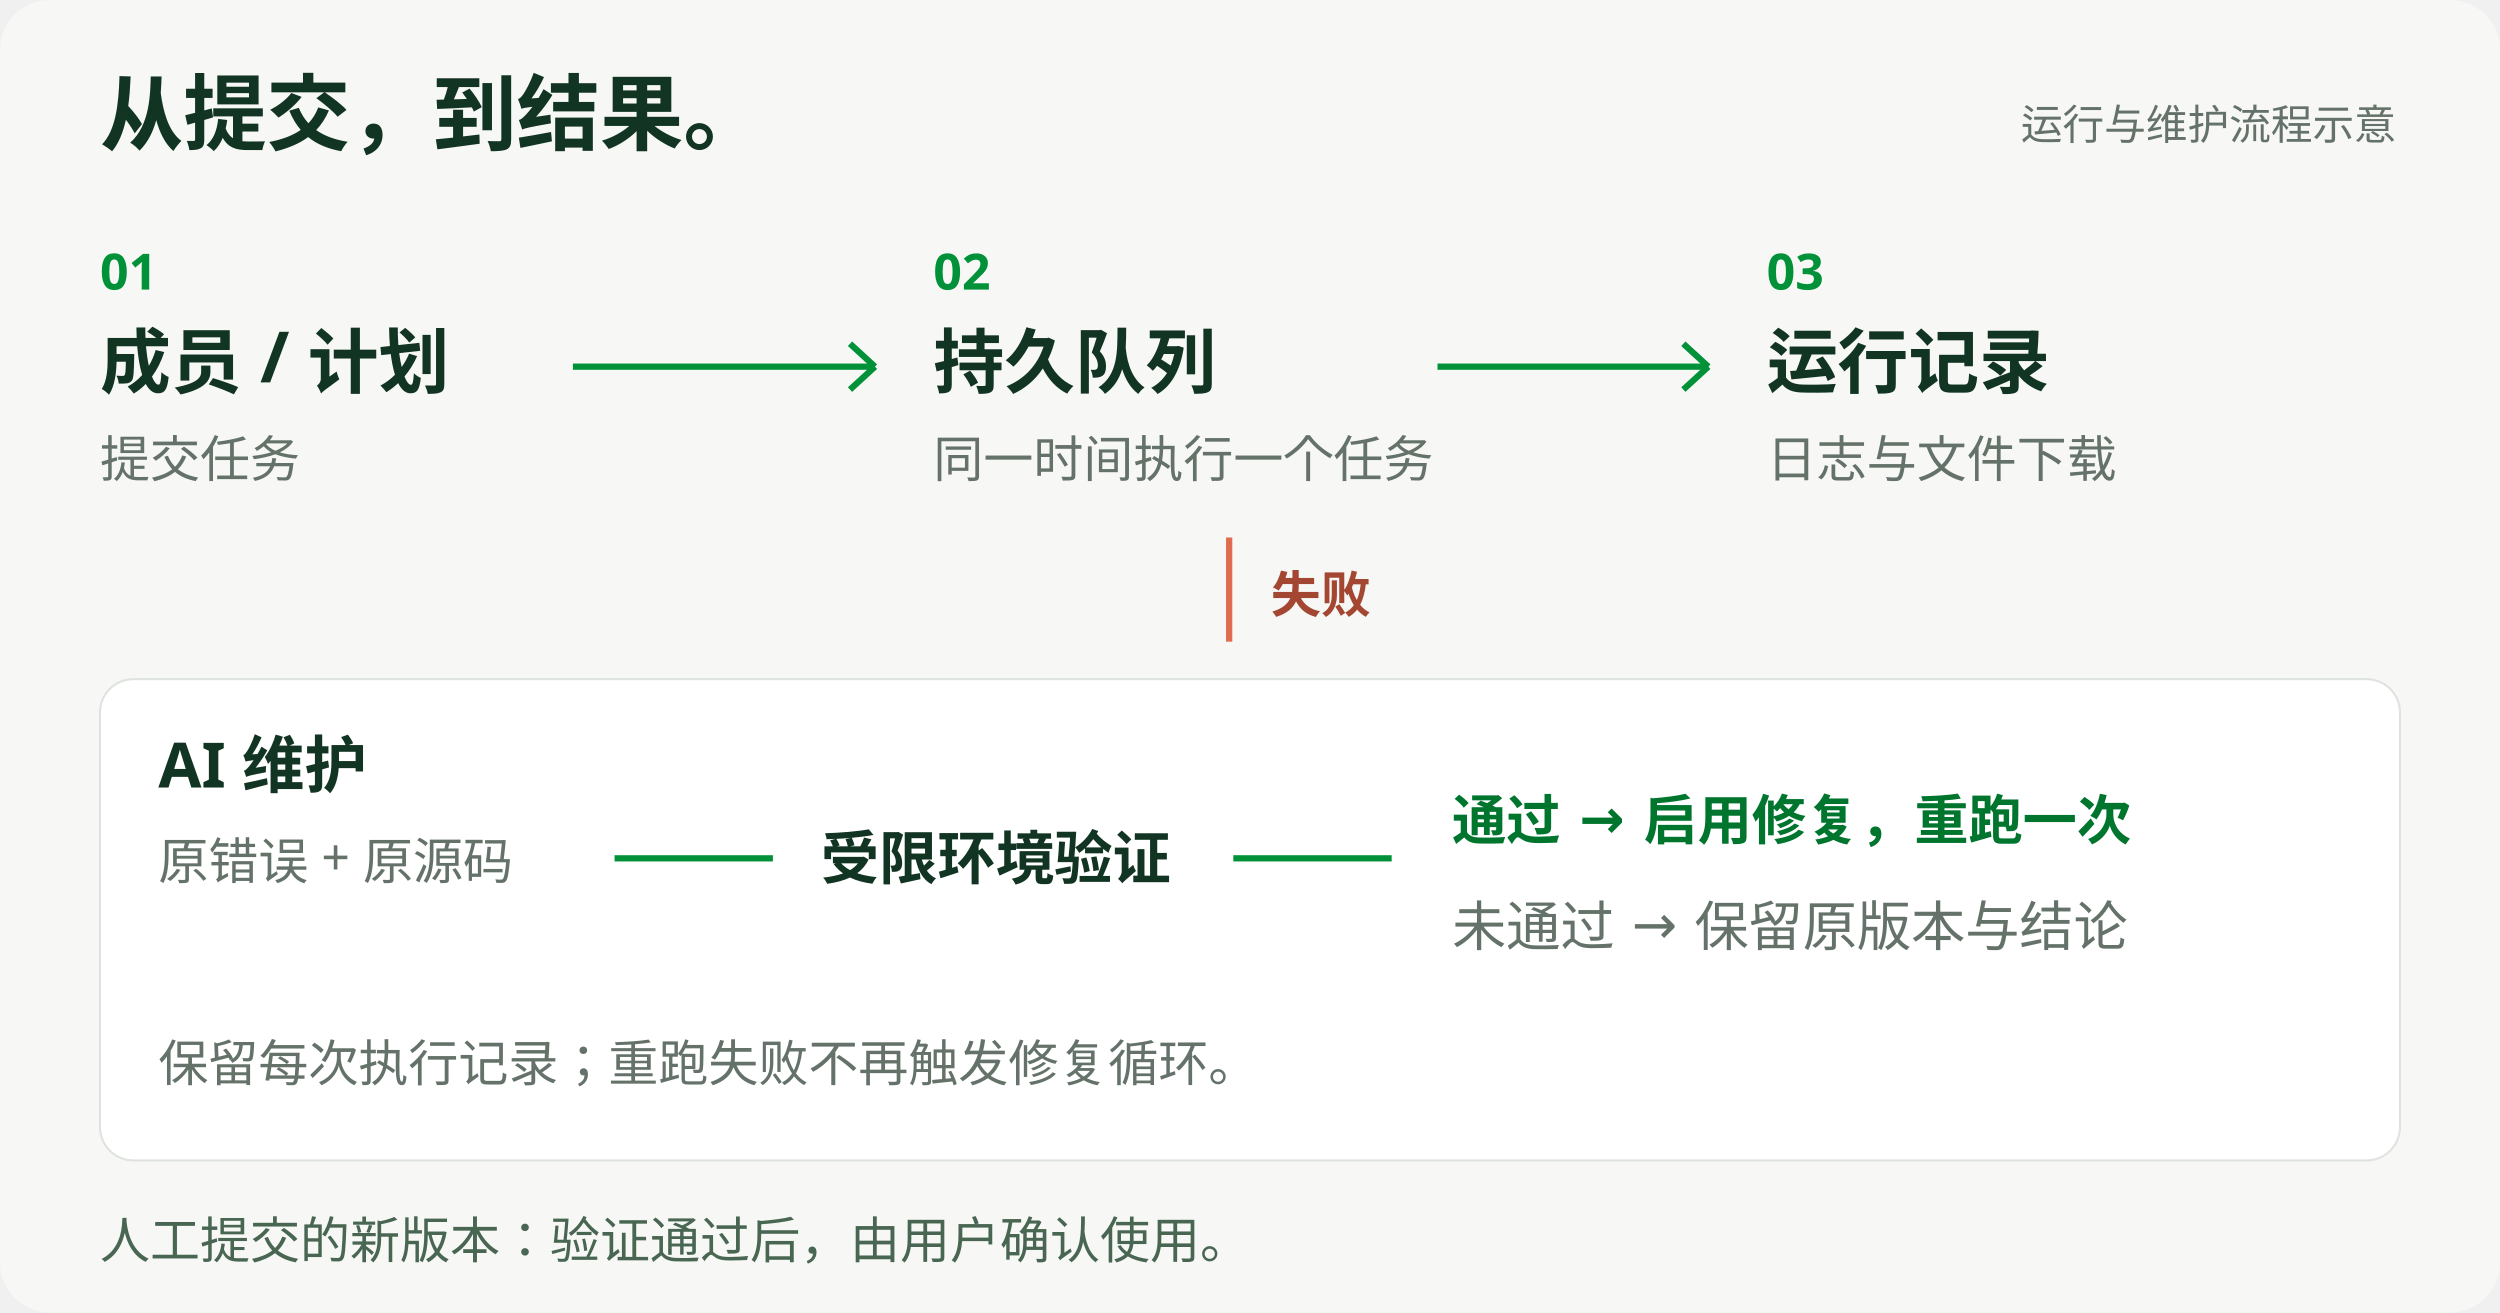
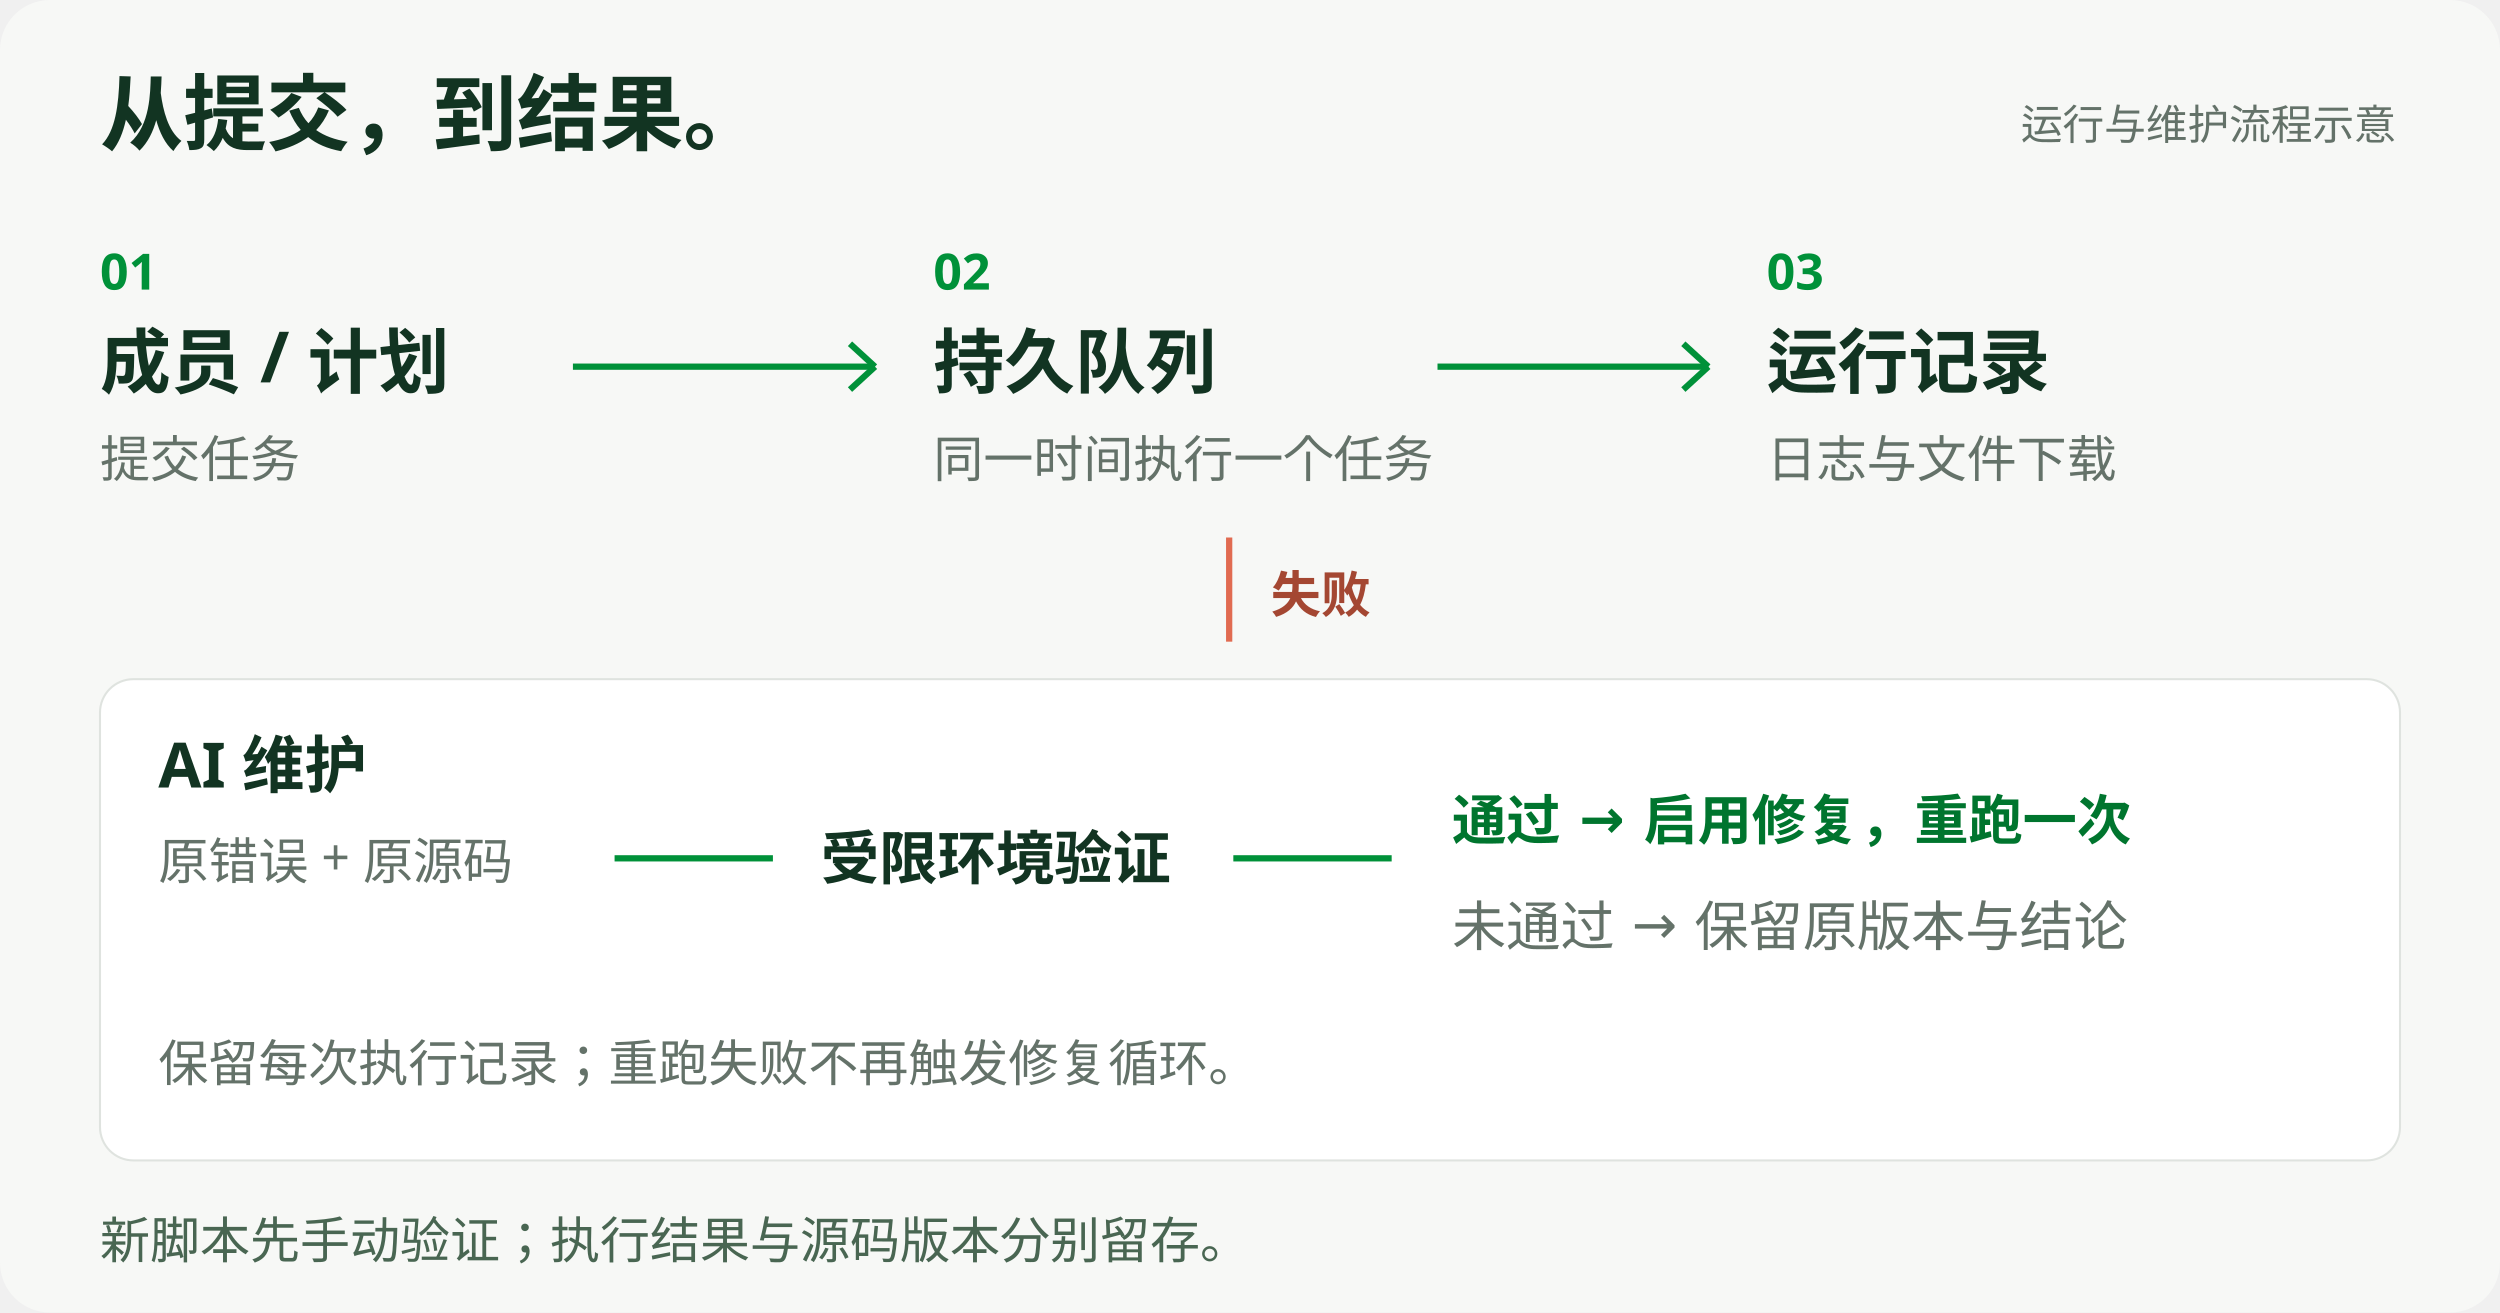
<svg xmlns="http://www.w3.org/2000/svg" width="1200" height="630" viewBox="0 0 1200 630" role="img" aria-labelledby="title desc">
  <rect x="0" y="0" width="1200" height="630" rx="24" fill="#f7f8f6" stroke="none" />
  <text x="48" y="69" font-family="Segoe UI, Microsoft YaHei, PingFang SC, sans-serif" font-size="40" font-weight="600" fill="#123422">从提交，到结果。</text>
  <text x="1150" y="67" font-family="Segoe UI, Microsoft YaHei, PingFang SC, sans-serif" font-size="20" font-weight="400" fill="#647269" text-anchor="end">运行与维护流程示意</text>
  <text x="48" y="139" font-family="Segoe UI, Microsoft YaHei, PingFang SC, sans-serif" font-size="24" font-weight="600" fill="#009139">01</text>
  <text x="48" y="186" font-family="Segoe UI, Microsoft YaHei, PingFang SC, sans-serif" font-size="34" font-weight="600" fill="#123422">成员 / 计划</text>
  <text x="48" y="229" font-family="Segoe UI, Microsoft YaHei, PingFang SC, sans-serif" font-size="24" font-weight="400" fill="#647269">提交任务</text>
  <text x="448" y="139" font-family="Segoe UI, Microsoft YaHei, PingFang SC, sans-serif" font-size="24" font-weight="600" fill="#009139">02</text>
  <text x="448" y="186" font-family="Segoe UI, Microsoft YaHei, PingFang SC, sans-serif" font-size="34" font-weight="600" fill="#123422">持久队列</text>
  <text x="448" y="229" font-family="Segoe UI, Microsoft YaHei, PingFang SC, sans-serif" font-size="24" font-weight="400" fill="#647269">同一时间执行一个任务</text>
  <text x="848" y="139" font-family="Segoe UI, Microsoft YaHei, PingFang SC, sans-serif" font-size="24" font-weight="600" fill="#009139">03</text>
  <text x="848" y="186" font-family="Segoe UI, Microsoft YaHei, PingFang SC, sans-serif" font-size="34" font-weight="600" fill="#123422">运行记录</text>
  <text x="848" y="229" font-family="Segoe UI, Microsoft YaHei, PingFang SC, sans-serif" font-size="24" font-weight="400" fill="#647269">日志与文件下载</text>
  <path d="M275 176 L420 176" stroke="#009139" stroke-width="3" fill="none" />
  <path d="M408 165 L420 176" stroke="#009139" stroke-width="3" fill="none" />
  <path d="M408 187 L420 176" stroke="#009139" stroke-width="3" fill="none" />
  <path d="M690 176 L820 176" stroke="#009139" stroke-width="3" fill="none" />
  <path d="M808 165 L820 176" stroke="#009139" stroke-width="3" fill="none" />
  <path d="M808 187 L820 176" stroke="#009139" stroke-width="3" fill="none" />
  <path d="M590 258 L590 308" stroke="#e16b51" stroke-width="3" fill="none" />
  <text x="610" y="294" font-family="Segoe UI, Microsoft YaHei, PingFang SC, sans-serif" font-size="24" font-weight="600" fill="#a44732">失败</text>
  <rect x="48" y="326" width="1104" height="231" rx="16" fill="#ffffff" stroke="#dfe3df" />
  <text x="76" y="378" font-family="Segoe UI, Microsoft YaHei, PingFang SC, sans-serif" font-size="30" font-weight="600" fill="#123422">AI 维护</text>
  <text x="76" y="422" font-family="Segoe UI, Microsoft YaHei, PingFang SC, sans-serif" font-size="24" font-weight="400" fill="#647269">原错误 + 原源码</text>
  <path d="M295 412 L371 412" stroke="#009139" stroke-width="3" fill="none" />
  <text x="394" y="422" font-family="Segoe UI, Microsoft YaHei, PingFang SC, sans-serif" font-size="28" font-weight="600" fill="#123422">受限环境验证</text>
  <path d="M592 412 L668 412" stroke="#009139" stroke-width="3" fill="none" />
  <text x="697" y="403" font-family="Segoe UI, Microsoft YaHei, PingFang SC, sans-serif" font-size="26" font-weight="600" fill="#00752e">通过 → 启用修复，重跑一次</text>
  <text x="697" y="454" font-family="Segoe UI, Microsoft YaHei, PingFang SC, sans-serif" font-size="26" font-weight="400" fill="#647269">未通过 → 保留原版本与结论</text>
  <text x="76" y="519" font-family="Segoe UI, Microsoft YaHei, PingFang SC, sans-serif" font-size="24" font-weight="400" fill="#647269">保留每次执行记录；重跑失败不再触发修复循环。</text>
-   <text x="48" y="604" font-family="Segoe UI, Microsoft YaHei, PingFang SC, sans-serif" font-size="24" font-weight="400" fill="#496652">人工提交的新版本：验证通过后，由用户确认使用。</text>
+   <text x="48" y="604" font-family="Segoe UI, Microsoft YaHei, PingFang SC, sans-serif" font-size="24" font-weight="400" fill="#496652">新脚本先手动验证；执行结果与源码版本分别留存。</text>
</svg>
